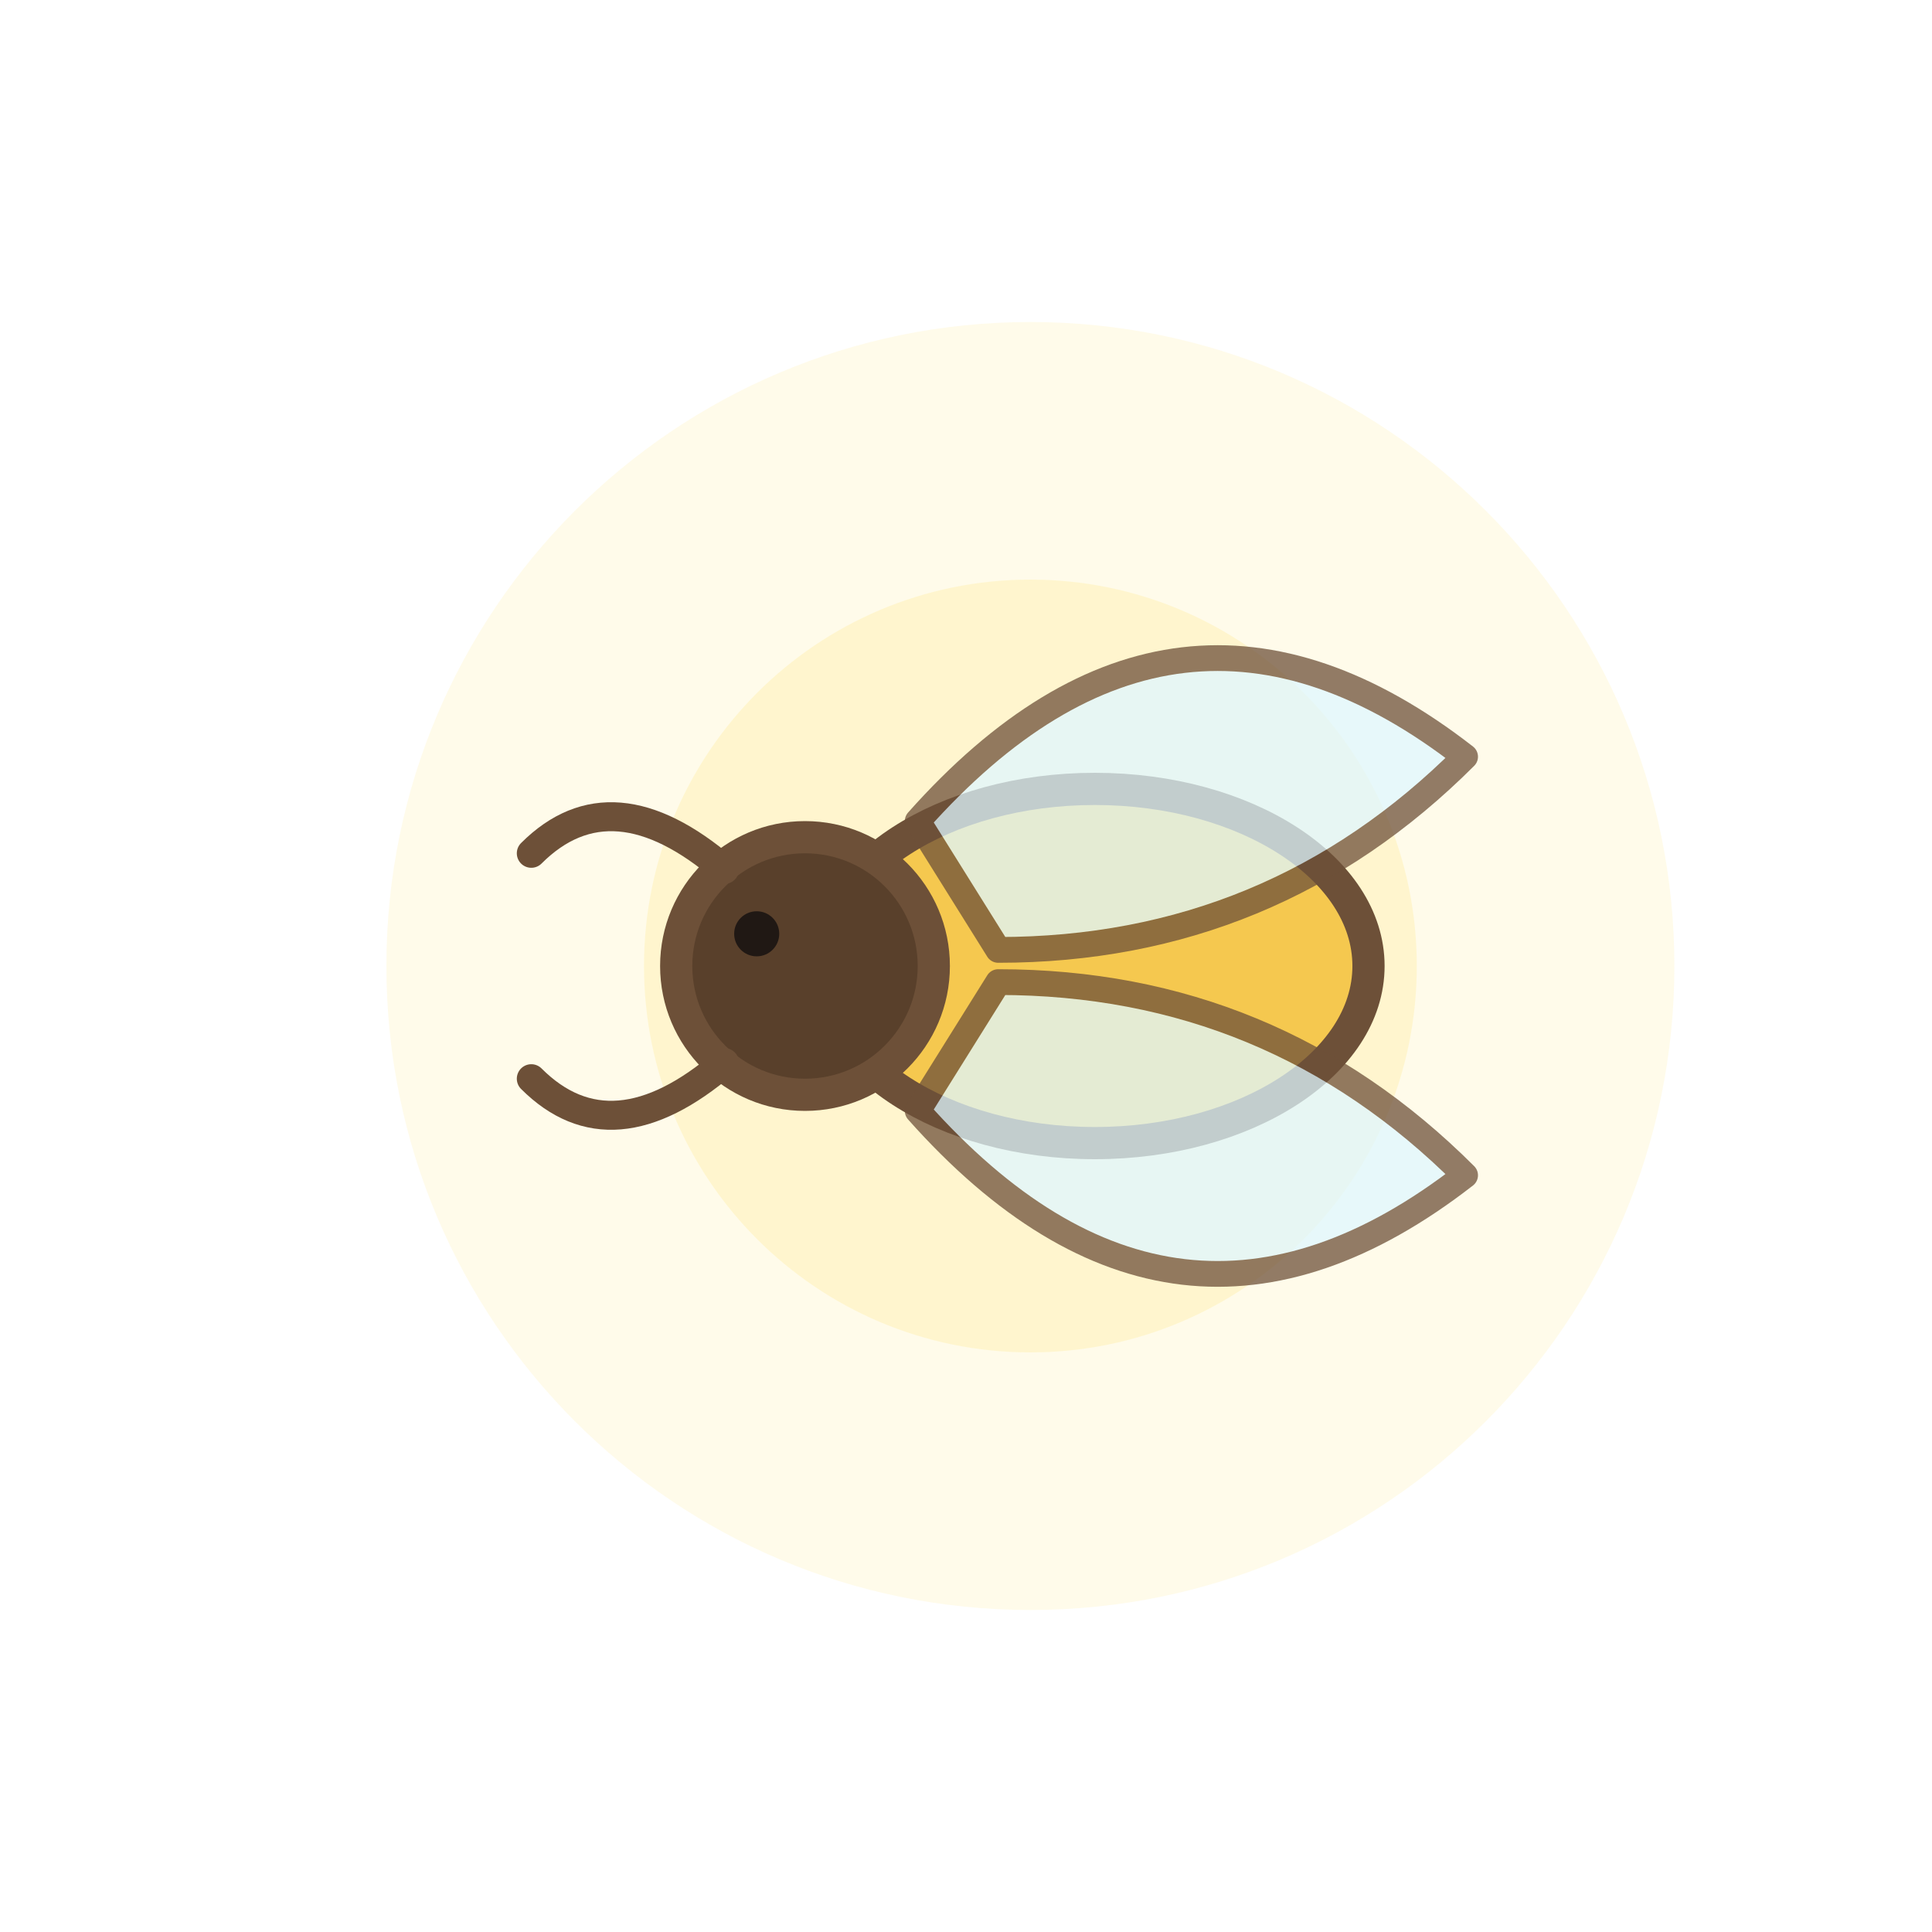
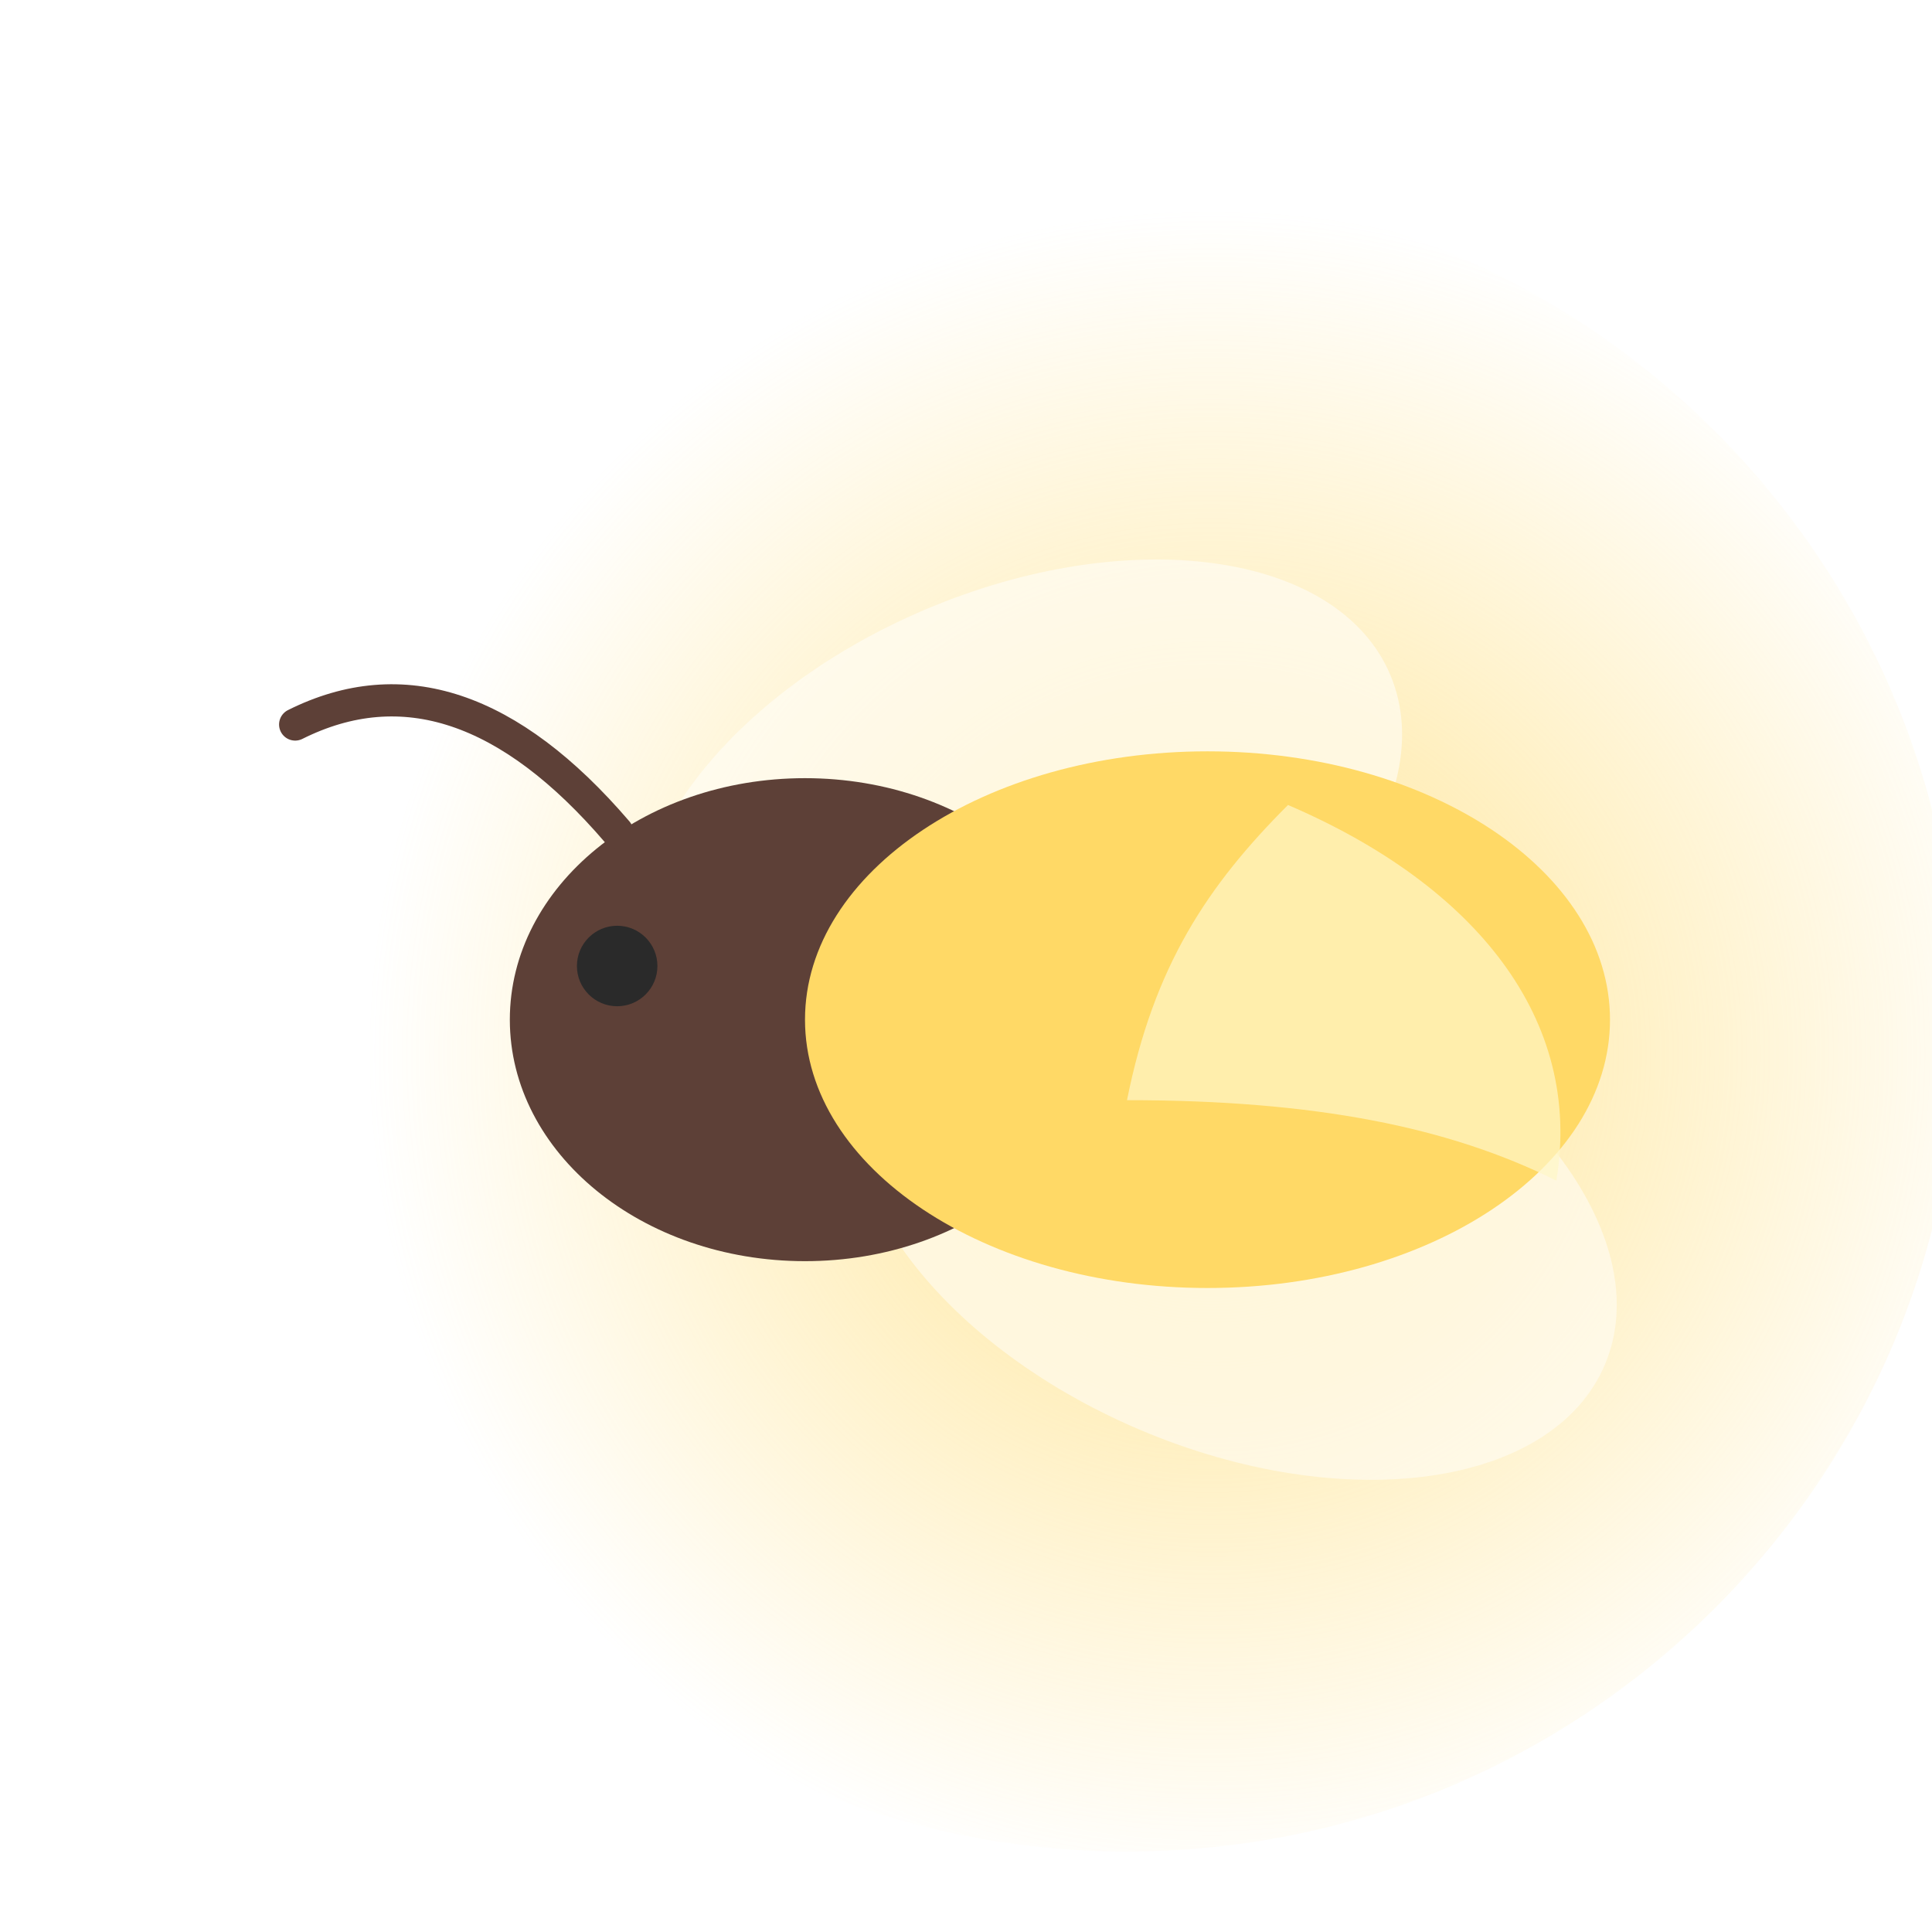
- <svg xmlns="http://www.w3.org/2000/svg" width="100%" viewBox="0 0 120 120">
-   <g stroke="#6d5038" stroke-linecap="round" stroke-linejoin="round">
-     <circle cx="64" cy="60" r="40" fill="#ffe57a" opacity="0.16" stroke="none" />
-     <circle cx="64" cy="60" r="24" fill="#ffe57a" opacity="0.25" stroke="none" />
-     <ellipse cx="68" cy="60" rx="17" ry="11" fill="#f5c84f" stroke-width="2" />
-     <circle cx="50" cy="60" r="8" fill="#59402b" stroke-width="2" />
-     <path d="M57 51q16-18 34-4q-12 12-29 12Z" fill="#dff7ff" opacity="0.75" stroke-width="1.6" />
-     <path d="M57 69q16 18 34 4q-12-12-29-12Z" fill="#dff7ff" opacity="0.75" stroke-width="1.6" />
-     <circle cx="47" cy="58" r="1.4" fill="#201814" stroke="none" />
-     <path d="M45 54q-7-6-12-1M45 66q-7 6-12 1" fill="none" stroke-width="1.8" />
-   </g>
+ <svg xmlns="http://www.w3.org/2000/svg" width="72" height="72" viewBox="0 0 72 72">
+   <defs>
+     <radialGradient id="fireflyWarmGlow" cx="0.55" cy="0.52" r="0.5">
+       <stop offset="0%" stop-color="#fff6c8" stop-opacity="0.9" />
+       <stop offset="42%" stop-color="#ffd966" stop-opacity="0.42" />
+       <stop offset="100%" stop-color="#ffd966" stop-opacity="0" />
+     </radialGradient>
+   </defs>
+   <circle cx="42" cy="38" r="31" fill="url(#fireflyWarmGlow)" />
+   <ellipse cx="38" cy="31" rx="15" ry="9" fill="#fffdf7" opacity="0.62" transform="rotate(-23 38 31)" />
+   <ellipse cx="46" cy="45" rx="15" ry="9" fill="#fffdf7" opacity="0.56" transform="rotate(23 46 45)" />
+   <ellipse cx="30" cy="38" rx="11" ry="9" fill="#5d4037" />
+   <ellipse cx="45" cy="38" rx="15" ry="10" fill="#ffd966" />
+   <path d="M48 30C55 33 59 38 58 44C54 42 49 41 42 41C43 36 45 33 48 30Z" fill="#fff6c8" opacity="0.72" />
+   <circle cx="23" cy="36" r="1.5" fill="#2a2a2a" />
+   <path d="M23 31Q17 24 11 27" fill="none" stroke="#5d4037" stroke-width="1.2" stroke-linecap="round" />
</svg>
